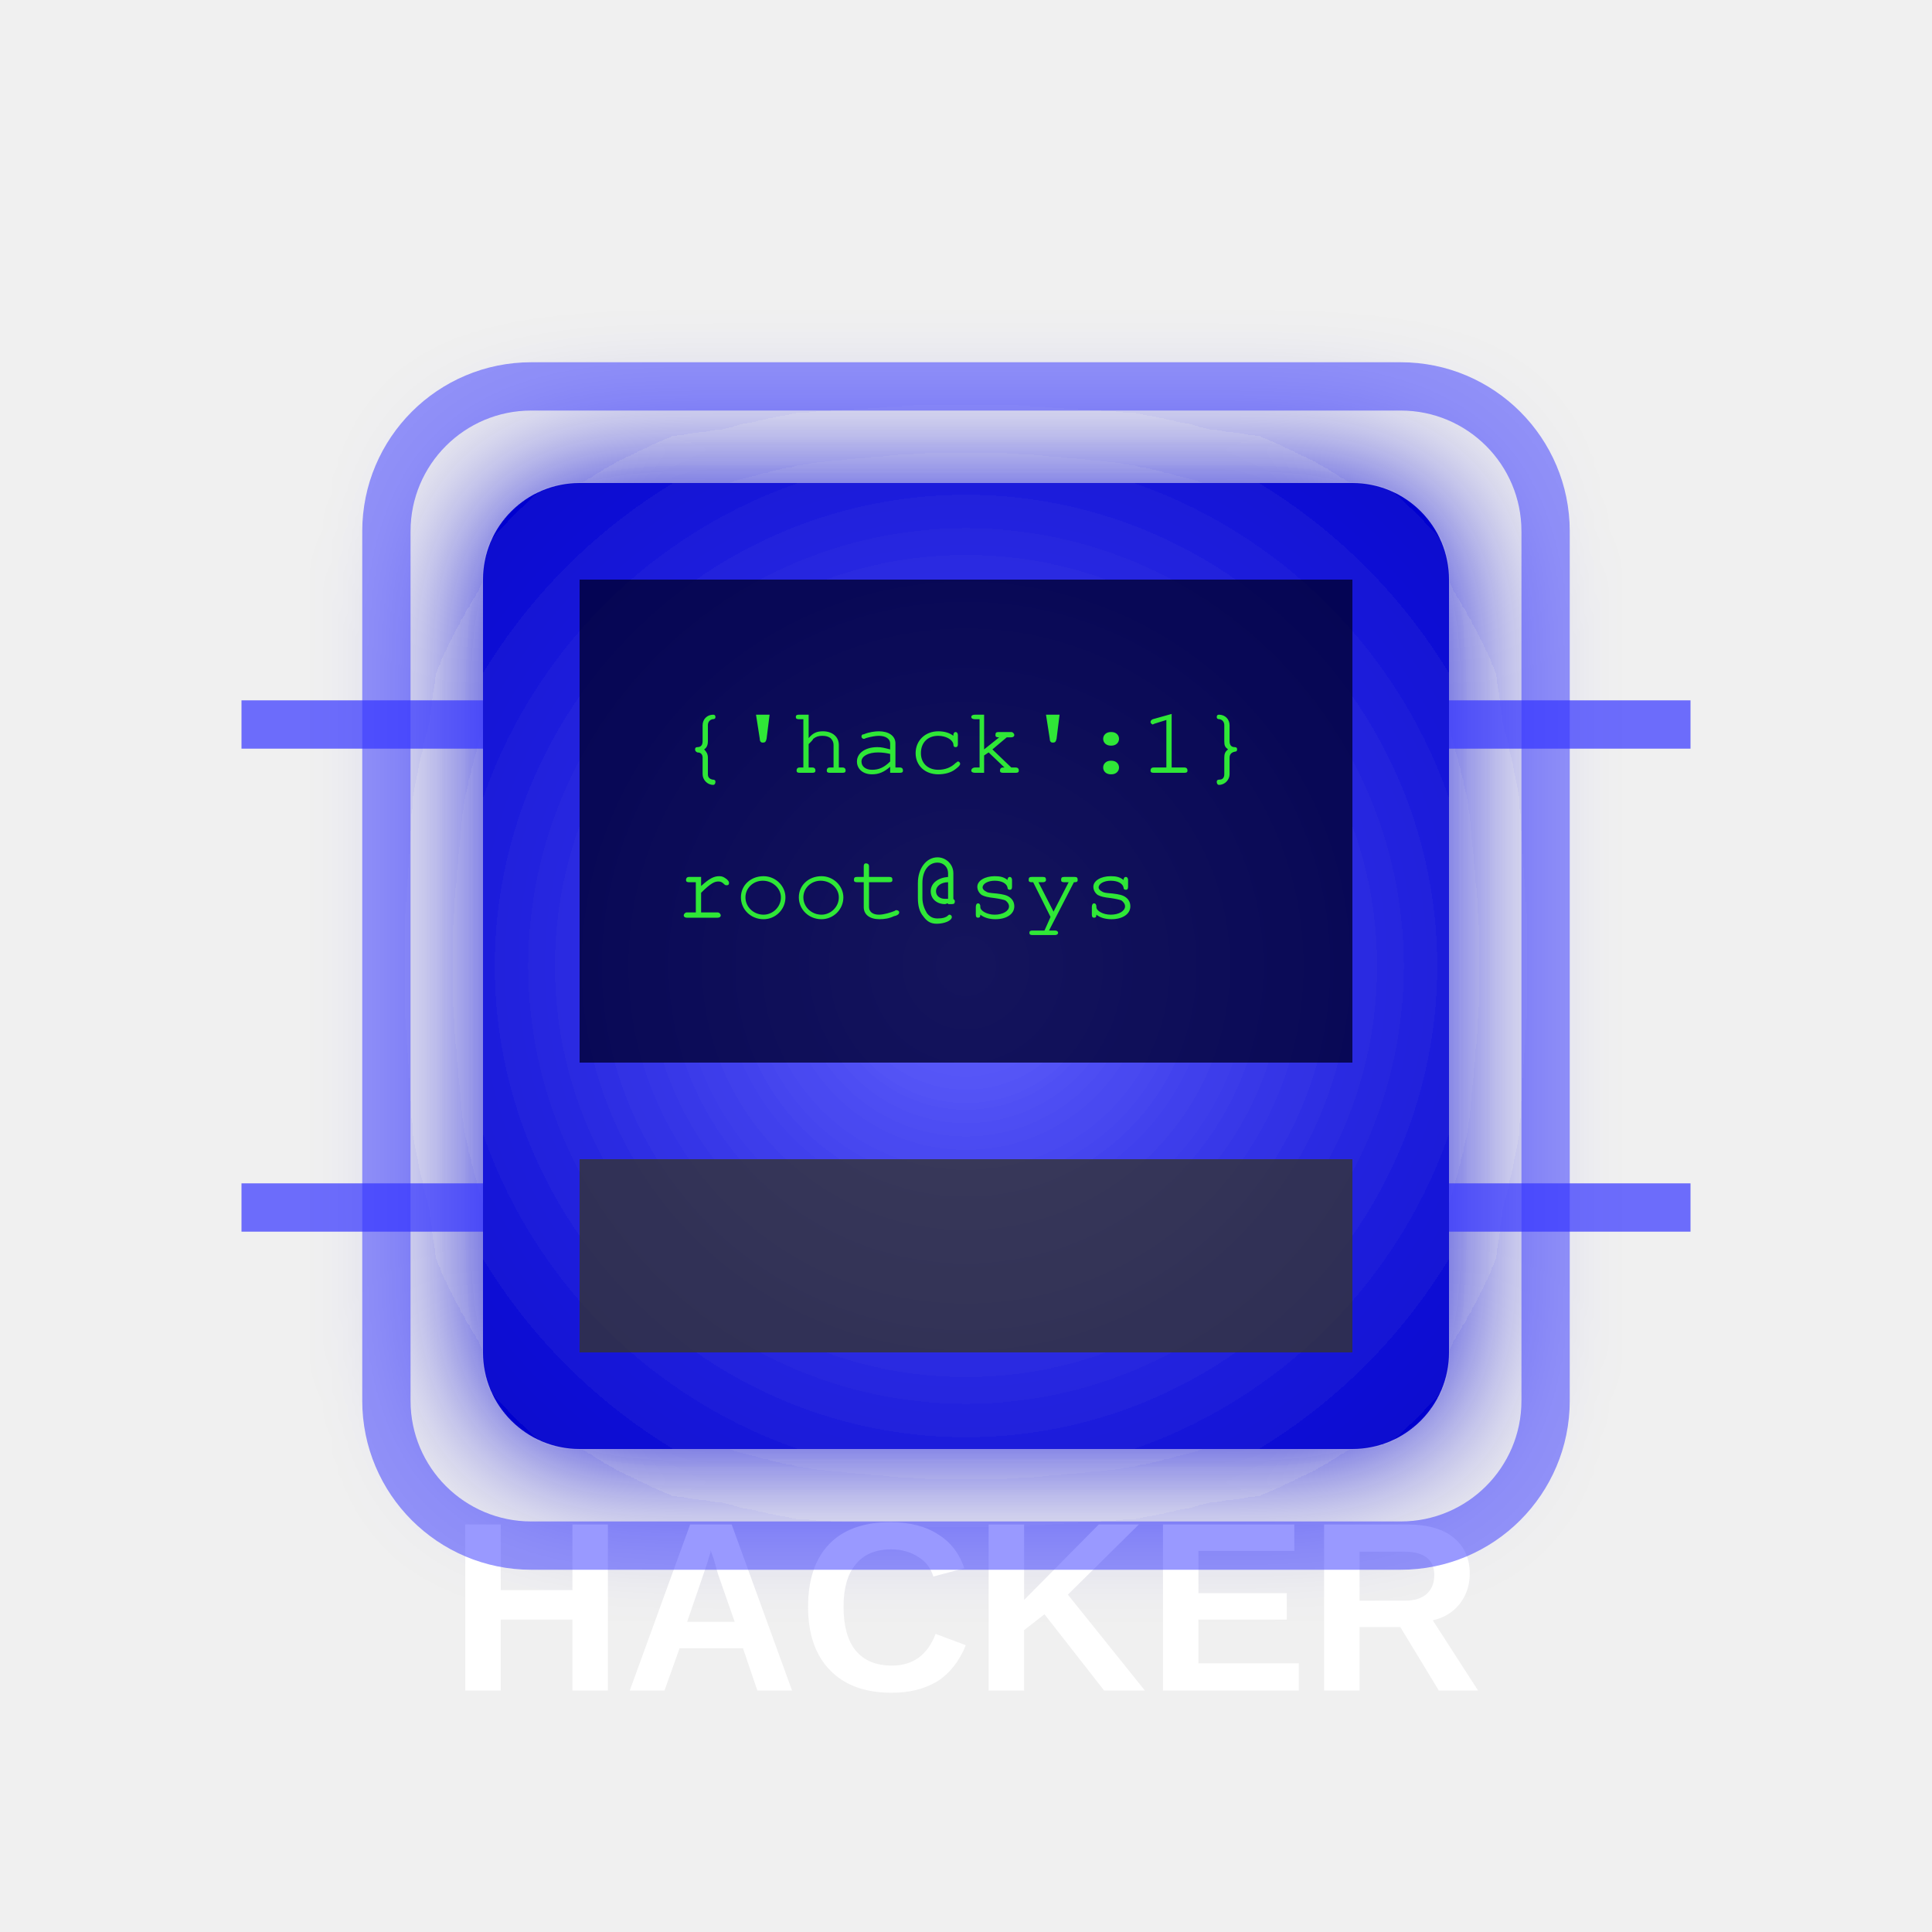
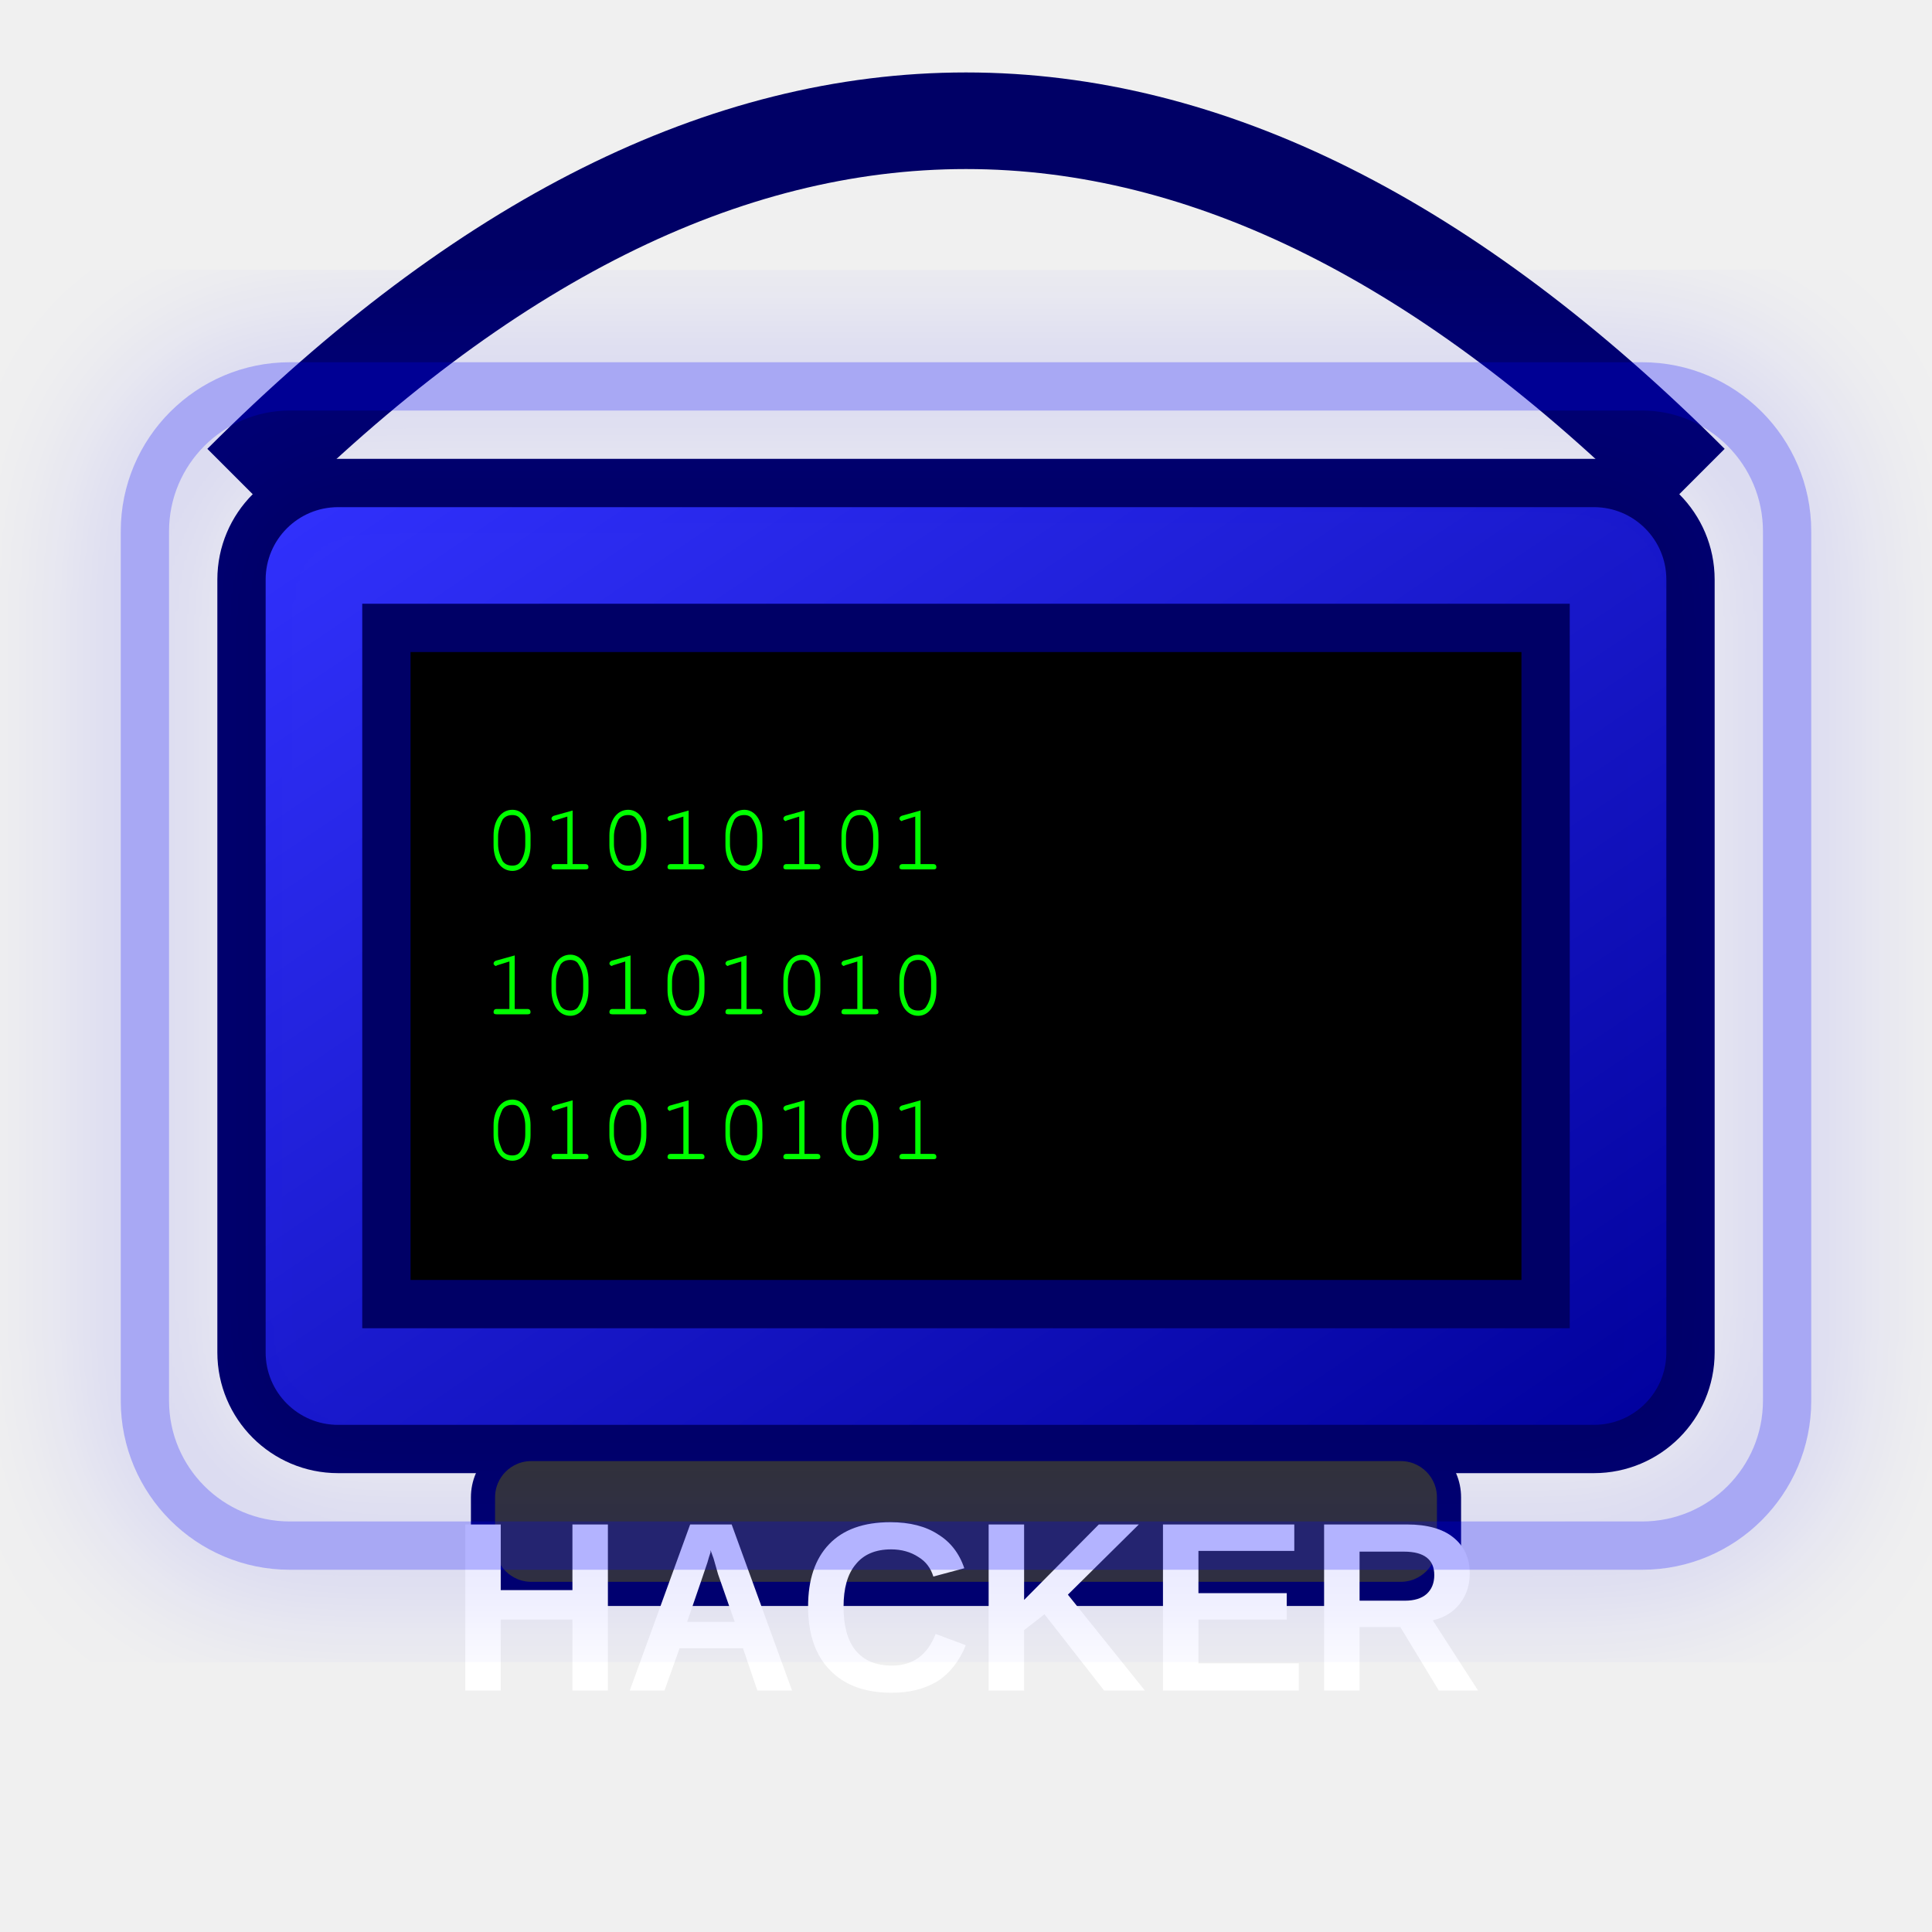
- <svg xmlns="http://www.w3.org/2000/svg" width="40px" height="40px" viewBox="0 0 40 40" version="1.1">
+ <svg xmlns="http://www.w3.org/2000/svg" width="40" height="40" viewBox="0 0 40 40">
  <defs>
-     <radialGradient id="hackerGradient" cx="50%" cy="50%" r="70%" fx="50%" fy="50%">
-       <stop stop-color="#6666FF" offset="0%" />
-       <stop stop-color="#0000CC" offset="100%" />
-     </radialGradient>
-     <filter id="hackerGlow" x="-50%" y="-50%" width="200%" height="200%">
+     <linearGradient id="hackerGradient" x1="0%" y1="0%" x2="100%" y2="100%">
+       <stop offset="0%" style="stop-color:#3333ff;stop-opacity:1" />
+       <stop offset="100%" style="stop-color:#000099;stop-opacity:1" />
+     </linearGradient>
+     <filter id="hackerGlow">
      <feGaussianBlur stdDeviation="1.5" result="blur" />
      <feComposite in="SourceGraphic" in2="blur" operator="over" />
    </filter>
  </defs>
-   <g stroke="none" stroke-width="1" fill="none" fill-rule="evenodd">
-     <rect x="10" y="10" width="20" height="20" rx="2" fill="url(#hackerGradient)" filter="url(#hackerGlow)" />
-     <rect x="12" y="12" width="16" height="10" fill="#000033" opacity="0.8" />
-     <text x="14" y="16" font-family="Courier" font-size="2" fill="#33FF33" opacity="0.9">{'hack':1}</text>
-     <text x="14" y="19" font-family="Courier" font-size="2" fill="#33FF33" opacity="0.9">root@sys</text>
-     <rect x="12" y="24" width="16" height="4" fill="#333333" opacity="0.8" />
-     <text x="20" y="35" font-family="Arial" font-size="5" font-weight="bold" fill="#FFFFFF" text-anchor="middle">HACKER</text>
-     <line x1="5" y1="15" x2="10" y2="15" stroke="#3333FF" stroke-width="1" opacity="0.7">
-       <animate attributeName="opacity" values="0.7;0.2;0.7" dur="1s" repeatCount="indefinite" />
-     </line>
-     <line x1="5" y1="25" x2="10" y2="25" stroke="#3333FF" stroke-width="1" opacity="0.7">
-       <animate attributeName="opacity" values="0.7;0.2;0.7" dur="1.3s" repeatCount="indefinite" />
-     </line>
-     <line x1="30" y1="15" x2="35" y2="15" stroke="#3333FF" stroke-width="1" opacity="0.7">
-       <animate attributeName="opacity" values="0.7;0.2;0.7" dur="0.8s" repeatCount="indefinite" />
-     </line>
-     <line x1="30" y1="25" x2="35" y2="25" stroke="#3333FF" stroke-width="1" opacity="0.7">
-       <animate attributeName="opacity" values="0.7;0.2;0.7" dur="1.2s" repeatCount="indefinite" />
-     </line>
-     <rect x="8" y="8" width="24" height="24" rx="3" stroke="#3333FF" stroke-width="1" fill="none" opacity="0.5">
-       <animate attributeName="width" from="20" to="24" dur="2s" repeatCount="indefinite" />
-       <animate attributeName="height" from="20" to="24" dur="2s" repeatCount="indefinite" />
-       <animate attributeName="x" from="10" to="8" dur="2s" repeatCount="indefinite" />
-       <animate attributeName="y" from="10" to="8" dur="2s" repeatCount="indefinite" />
-       <animate attributeName="opacity" from="0.5" to="0" dur="2s" repeatCount="indefinite" />
-     </rect>
-   </g>
+   <rect x="5" y="10" width="30" height="20" rx="2" ry="2" fill="url(#hackerGradient)" stroke="#000066" stroke-width="1" />
+   <rect x="8" y="13" width="24" height="14" fill="#000000" stroke="#000066" stroke-width="1" />
+   <text x="10" y="18" font-family="Courier" font-size="2" fill="#00ff00">01010101</text>
+   <text x="10" y="21" font-family="Courier" font-size="2" fill="#00ff00">10101010</text>
+   <text x="10" y="24" font-family="Courier" font-size="2" fill="#00ff00">01010101</text>
+   <rect x="10" y="30" width="20" height="3" rx="1" ry="1" fill="#333333" stroke="#000066" stroke-width="0.5" />
+   <path d="M5,10 Q20,-5 35,10" fill="none" stroke="#000066" stroke-width="2" />
+   <text x="20" y="35" font-family="Arial" font-size="5" fill="#ffffff" text-anchor="middle" font-weight="bold">HACKER</text>
+   <rect x="3" y="8" width="34" height="24" rx="3" ry="3" fill="none" stroke="#0000ff" stroke-width="1" opacity="0.3" filter="url(#hackerGlow)" />
</svg>
